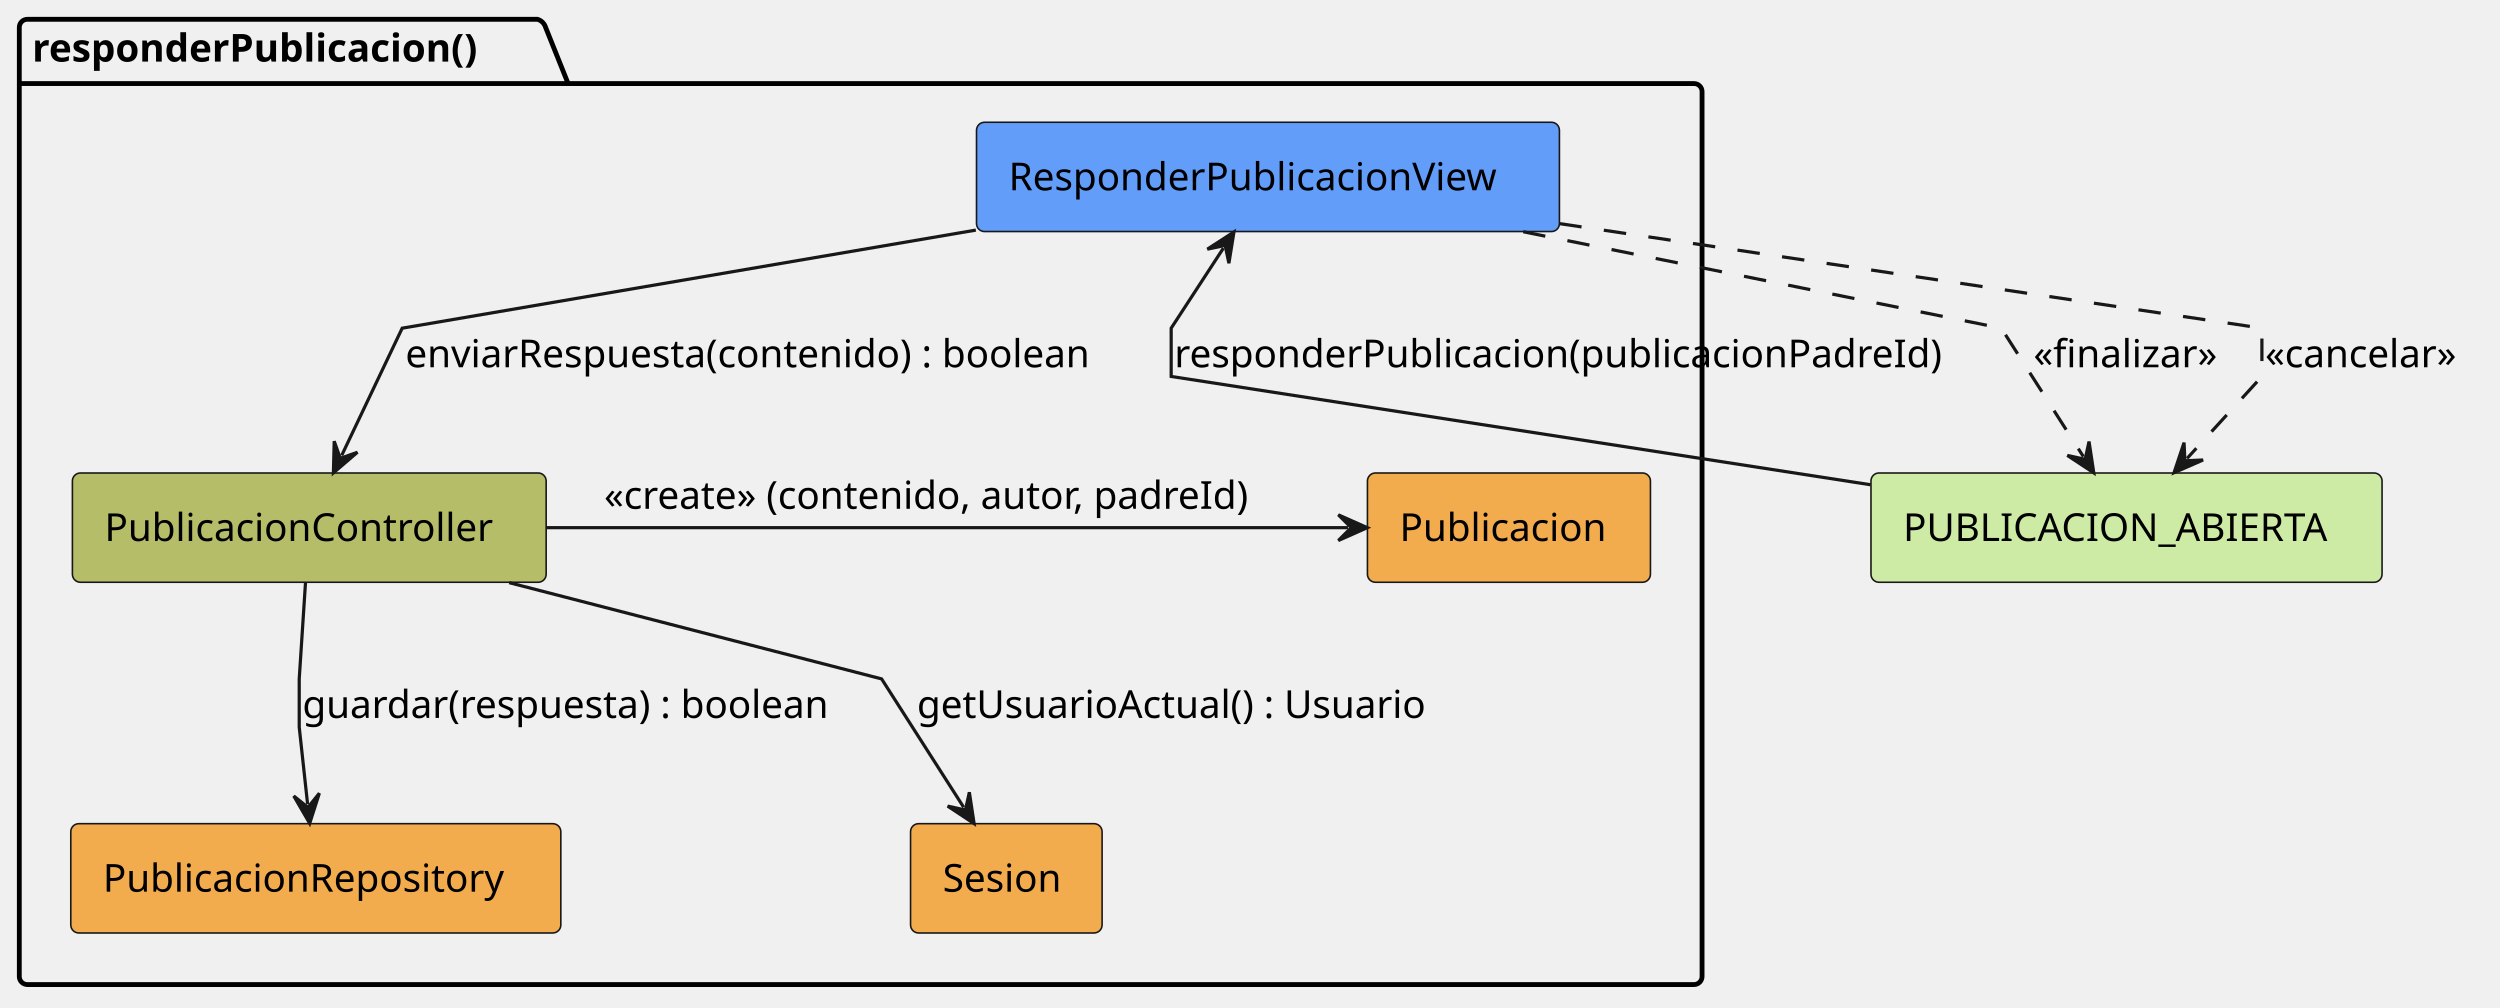
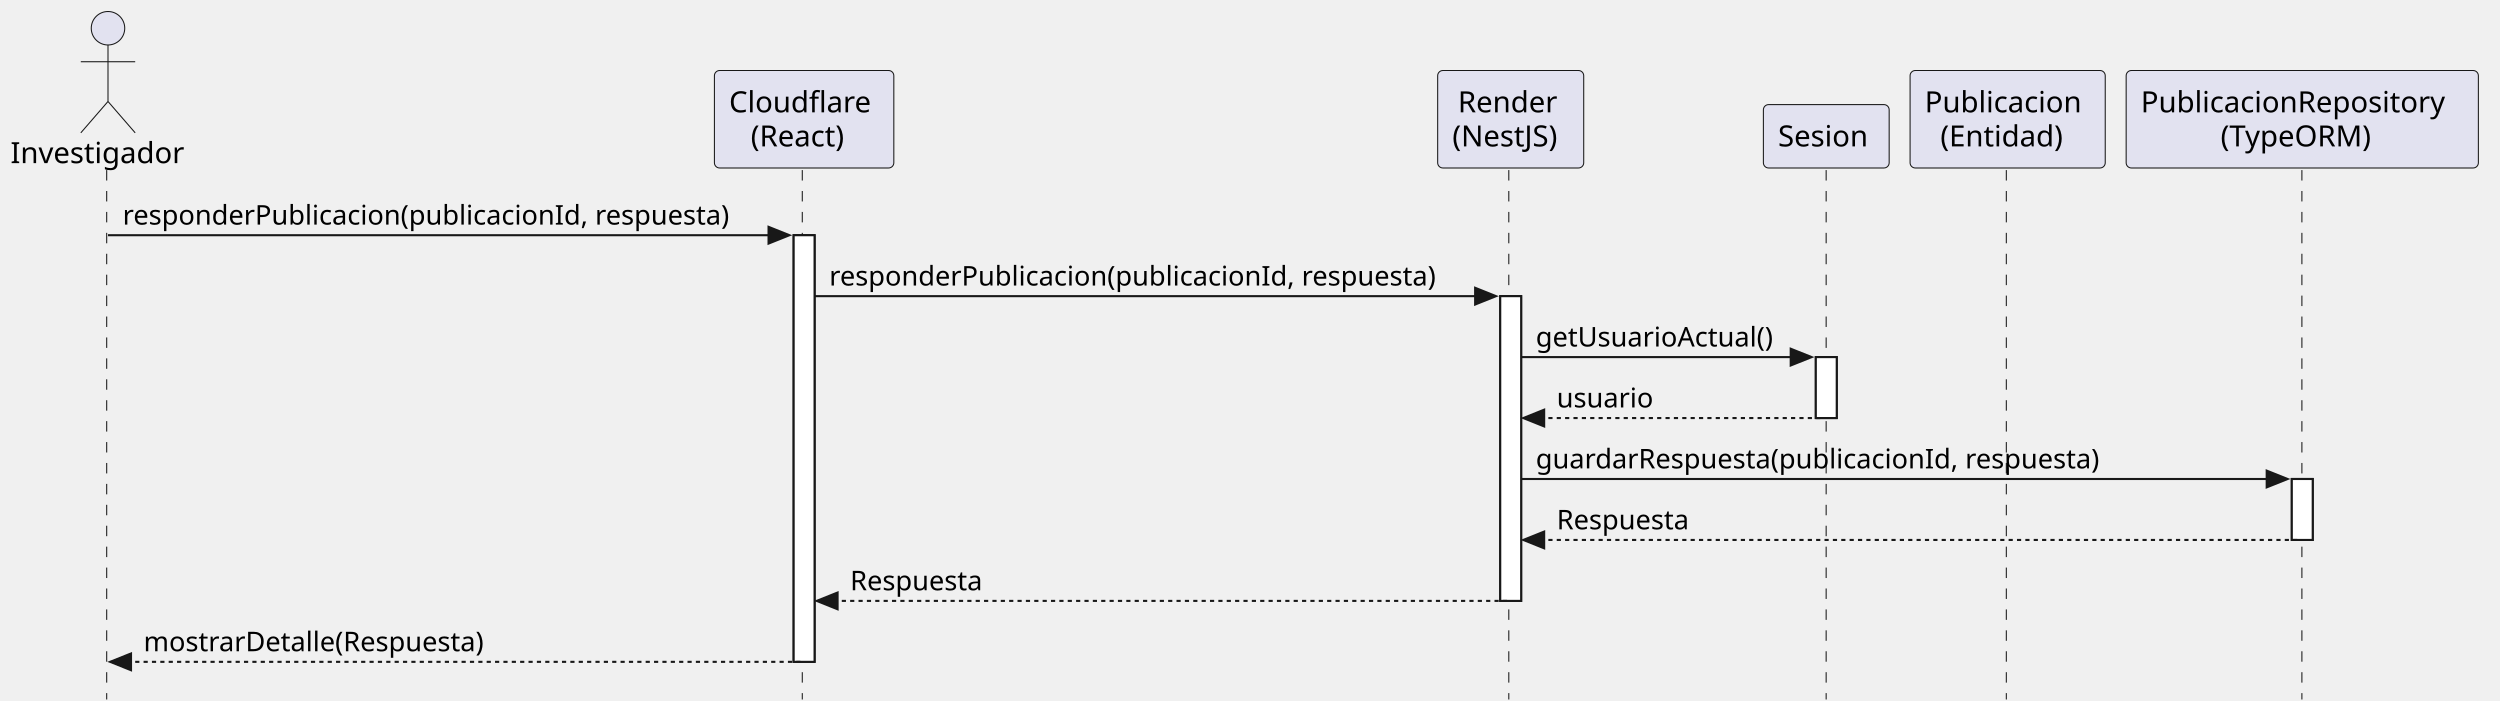
- <svg xmlns="http://www.w3.org/2000/svg" contentStyleType="text/css" data-diagram-type="DESCRIPTION" height="313px" preserveAspectRatio="none" style="width:777px;height:313px;background:#FFFFFF;" version="1.1" viewBox="0 0 777 313" width="777px" zoomAndPan="magnify">
+ <svg xmlns="http://www.w3.org/2000/svg" contentStyleType="text/css" data-diagram-type="SEQUENCE" height="335px" preserveAspectRatio="none" style="width:1195px;height:335px;background:#FFFFFF;" version="1.1" viewBox="0 0 1195 335" width="1195px" zoomAndPan="magnify">
  <defs />
  <g>
-     <g class="cluster" data-qualified-name="responderPublicacion" data-source-line="9" id="ent0003">
-       <path d="M8.5,6 L167.07,6 A3.75,3.75 0 0 1 169.57,8.5 L176.57,25.969 L526.5,25.969 A2.5,2.5 0 0 1 529,28.469 L529,303.5 A2.5,2.5 0 0 1 526.5,306 L8.5,306 A2.5,2.5 0 0 1 6,303.5 L6,8.5 A2.5,2.5 0 0 1 8.5,6" fill="none" style="stroke:#000000;stroke-width:1.5;" />
-       <line style="stroke:#000000;stroke-width:1.5;" x1="6" x2="176.57" y1="25.969" y2="25.969" />
-       <text fill="#000000" font-family="sans-serif" font-size="12" font-weight="bold" lengthAdjust="spacing" textLength="157.57" x="10" y="19.139">responderPublicacion()</text>
+     <g>
+       <rect fill="#FFFFFF" height="203.93" style="stroke:#181818;stroke-width:1;" width="10" x="379.367" y="112.43" />
    </g>
-     <g class="entity" data-qualified-name="responderPublicacion.ResponderPublicacionView" data-source-line="10" id="ent0004">
-       <rect fill="#629EF9" height="33.969" rx="2.5" ry="2.5" style="stroke:#181818;stroke-width:0.5;" width="181.168" x="303.5" y="38" />
-       <text fill="#000000" font-family="sans-serif" font-size="12" lengthAdjust="spacing" textLength="161.168" x="313.5" y="59.139">ResponderPublicacionView</text>
+     <g>
+       <rect fill="#FFFFFF" height="145.664" style="stroke:#181818;stroke-width:1;" width="10" x="717.111" y="141.562" />
    </g>
-     <g class="entity" data-qualified-name="responderPublicacion.PublicacionController" data-source-line="11" id="ent0005">
-       <rect fill="#B5BD68" height="33.969" rx="2.5" ry="2.5" style="stroke:#181818;stroke-width:0.5;" width="147.248" x="22.5" y="147" />
-       <text fill="#000000" font-family="sans-serif" font-size="12" lengthAdjust="spacing" textLength="127.248" x="32.5" y="168.139">PublicacionController</text>
+     <g>
+       <rect fill="#FFFFFF" height="29.133" style="stroke:#181818;stroke-width:1;" width="10" x="867.96" y="170.695" />
    </g>
-     <g class="entity" data-qualified-name="responderPublicacion.PublicacionRepository" data-source-line="12" id="ent0006">
-       <rect fill="#F2AC4E" height="33.969" rx="2.5" ry="2.5" style="stroke:#181818;stroke-width:0.5;" width="152.305" x="22" y="256" />
-       <text fill="#000000" font-family="sans-serif" font-size="12" lengthAdjust="spacing" textLength="132.305" x="32" y="277.139">PublicacionRepository</text>
+     <g>
+       <rect fill="#FFFFFF" height="29.133" style="stroke:#181818;stroke-width:1;" width="10" x="1095.482" y="228.961" />
    </g>
-     <g class="entity" data-qualified-name="responderPublicacion.Publicacion" data-source-line="13" id="ent0007">
-       <rect fill="#F2AC4E" height="33.969" rx="2.5" ry="2.5" style="stroke:#181818;stroke-width:0.5;" width="87.957" x="425" y="147" />
-       <text fill="#000000" font-family="sans-serif" font-size="12" lengthAdjust="spacing" textLength="67.957" x="435" y="168.139">Publicacion</text>
+     <g class="participant-lifeline" data-entity-uid="part1" data-qualified-name="Investigador" data-source-line="5" id="part1-lifeline">
+       <g>
+         <rect fill="#000000" fill-opacity="0" height="253.062" width="8" x="47.623" y="81.297" />
+         <line style="stroke:#181818;stroke-width:0.5;stroke-dasharray:5,5;" x1="51" x2="51" y1="81.297" y2="334.359" />
+       </g>
    </g>
-     <g class="entity" data-qualified-name="responderPublicacion.Sesion" data-source-line="14" id="ent0008">
-       <rect fill="#F2AC4E" height="33.969" rx="2.5" ry="2.5" style="stroke:#181818;stroke-width:0.5;" width="59.533" x="283" y="256" />
-       <text fill="#000000" font-family="sans-serif" font-size="12" lengthAdjust="spacing" textLength="39.533" x="293" y="277.139">Sesion</text>
+     <g class="participant-lifeline" data-entity-uid="part2" data-qualified-name="View" data-source-line="6" id="part2-lifeline">
+       <g>
+         <rect fill="#000000" fill-opacity="0" height="253.062" width="8" x="380.367" y="81.297" />
+         <line style="stroke:#181818;stroke-width:0.5;stroke-dasharray:5,5;" x1="383.489" x2="383.489" y1="81.297" y2="334.359" />
+       </g>
    </g>
-     <g class="entity" data-qualified-name="PublicacionAbierta" data-source-line="7" id="ent0002">
-       <rect fill="#CDEBA5" height="33.969" rx="2.5" ry="2.5" style="stroke:#181818;stroke-width:0.5;" width="158.844" x="581.5" y="147" />
-       <text fill="#000000" font-family="sans-serif" font-size="12" lengthAdjust="spacing" textLength="138.844" x="591.5" y="168.139">PUBLICACION_ABIERTA</text>
+     <g class="participant-lifeline" data-entity-uid="part3" data-qualified-name="Controller" data-source-line="7" id="part3-lifeline">
+       <g>
+         <rect fill="#000000" fill-opacity="0" height="253.062" width="8" x="718.111" y="81.297" />
+         <line style="stroke:#181818;stroke-width:0.5;stroke-dasharray:5,5;" x1="721.207" x2="721.207" y1="81.297" y2="334.359" />
+       </g>
    </g>
-     <g class="link" data-entity-1="ent0002" data-entity-2="ent0004" data-link-type="dependency" data-source-line="17" id="lnk9">
-       <path d="M581.41,150.67 C493.43,137.05 364,117 364,117 C364,117 364,102 364,102 C364,102 371.582,90.375 380.232,77.115" fill="none" id="PublicacionAbierta-to-ResponderPublicacionView" style="stroke:#181818;stroke-width:1;" />
-       <polygon fill="#181818" points="383.51,72.09,375.243,77.442,380.778,76.278,381.943,81.813,383.51,72.09" style="stroke:#181818;stroke-width:1;" />
-       <text fill="#000000" font-family="sans-serif" font-size="12" lengthAdjust="spacing" textLength="252.404" x="365" y="114.139">responderPublicacion(publicacionPadreId)</text>
+     <g class="participant-lifeline" data-entity-uid="part4" data-qualified-name="Sesion" data-source-line="8" id="part4-lifeline">
+       <g>
+         <rect fill="#000000" fill-opacity="0" height="253.062" width="8" x="868.96" y="81.297" />
+         <line style="stroke:#181818;stroke-width:0.5;stroke-dasharray:5,5;" x1="872.899" x2="872.899" y1="81.297" y2="334.359" />
+       </g>
    </g>
-     <g class="link" data-entity-1="ent0004" data-entity-2="ent0002" data-link-type="dependency" data-source-line="24" id="lnk14">
-       <path d="M473.42,72.02 C539.22,85.3 622,102 622,102 C622,102 635.969,123.844 647.519,141.915" fill="none" id="ResponderPublicacionView-to-PublicacionAbierta" style="stroke:#181818;stroke-width:1;stroke-dasharray:7,7;" />
-       <polygon fill="#181818" points="650.75,146.97,649.273,137.232,648.057,142.757,642.533,141.541,650.75,146.97" style="stroke:#181818;stroke-width:1;" />
-       <text fill="#000000" font-family="sans-serif" font-size="12" lengthAdjust="spacing" textLength="62.455" x="632" y="114.139">«finalizar»</text>
+     <g class="participant-lifeline" data-entity-uid="part5" data-qualified-name="Entidad" data-source-line="9" id="part5-lifeline">
+       <g>
+         <rect fill="#000000" fill-opacity="0" height="253.062" width="8" x="955.663" y="81.297" />
+         <line style="stroke:#181818;stroke-width:0.5;stroke-dasharray:5,5;" x1="959.021" x2="959.021" y1="81.297" y2="334.359" />
+       </g>
    </g>
-     <g class="link" data-entity-1="ent0004" data-entity-2="ent0002" data-link-type="dependency" data-source-line="25" id="lnk15">
-       <path d="M484.62,69.49 C575.8,83.06 703,102 703,102 C703,102 703,117 703,117 C703,117 691.846,129.22 679.736,142.48" fill="none" id="ResponderPublicacionView-to-PublicacionAbierta-1" style="stroke:#181818;stroke-width:1;stroke-dasharray:7,7;" />
-       <polygon fill="#181818" points="675.69,146.91,684.713,142.962,679.062,143.218,678.806,137.567,675.69,146.91" style="stroke:#181818;stroke-width:1;" />
-       <text fill="#000000" font-family="sans-serif" font-size="12" lengthAdjust="spacing" textLength="65.842" x="704" y="114.139">«cancelar»</text>
+     <g class="participant-lifeline" data-entity-uid="part6" data-qualified-name="Repo" data-source-line="10" id="part6-lifeline">
+       <g>
+         <rect fill="#000000" fill-opacity="0" height="253.062" width="8" x="1096.482" y="81.297" />
+         <line style="stroke:#181818;stroke-width:0.5;stroke-dasharray:5,5;" x1="1100.305" x2="1100.305" y1="81.297" y2="334.359" />
+       </g>
    </g>
-     <g class="link" data-entity-1="ent0004" data-entity-2="ent0005" data-link-type="dependency" data-source-line="19" id="lnk10">
-       <path d="M303.3,71.51 C225.21,84.86 125,102 125,102 C125,102 114.786,123.481 106.196,141.551" fill="none" id="ResponderPublicacionView-to-PublicacionController" style="stroke:#181818;stroke-width:1;" />
-       <polygon fill="#181818" points="103.62,146.97,111.097,140.559,105.767,142.454,103.871,137.124,103.62,146.97" style="stroke:#181818;stroke-width:1;" />
-       <text fill="#000000" font-family="sans-serif" font-size="12" lengthAdjust="spacing" textLength="229.143" x="126" y="114.139">enviarRespuesta(contenido) : boolean</text>
+     <g class="participant participant-head" data-entity-uid="part1" data-qualified-name="Investigador" data-source-line="5" id="part1-head">
+       <text fill="#000000" font-family="sans-serif" font-size="14" lengthAdjust="spacing" textLength="87.247" x="5" y="77.995">Investigador</text>
+       <ellipse cx="51.623" cy="13.5" fill="#E2E2F0" rx="8" ry="8" style="stroke:#181818;stroke-width:0.5;" />
+       <path d="M51.623,21.5 L51.623,48.5 M38.623,29.5 L64.624,29.5 M51.623,48.5 L38.623,63.5 M51.623,48.5 L64.624,63.5" fill="none" style="stroke:#181818;stroke-width:0.5;" />
    </g>
-     <g class="link" data-entity-1="ent0005" data-entity-2="ent0008" data-link-type="dependency" data-source-line="20" id="lnk11">
-       <path d="M158.26,181.09 C209.59,194.35 274,211 274,211 C274,211 287.969,232.845 299.519,250.915" fill="none" id="PublicacionController-to-Sesion" style="stroke:#181818;stroke-width:1;" />
-       <polygon fill="#181818" points="302.75,255.97,301.273,246.232,300.057,251.757,294.533,250.541,302.75,255.97" style="stroke:#181818;stroke-width:1;" />
-       <text fill="#000000" font-family="sans-serif" font-size="12" lengthAdjust="spacing" textLength="169.752" x="285" y="223.139">getUsuarioActual() : Usuario</text>
+     <g class="participant participant-head" data-entity-uid="part2" data-qualified-name="View" data-source-line="6" id="part2-head">
+       <rect fill="#E2E2F0" height="46.594" rx="2.5" ry="2.5" style="stroke:#181818;stroke-width:0.5;" width="85.757" x="341.489" y="33.703" />
+       <text fill="#000000" font-family="sans-serif" font-size="14" lengthAdjust="spacing" textLength="71.757" x="348.489" y="53.698">Cloudflare</text>
+       <text fill="#000000" font-family="sans-serif" font-size="14" lengthAdjust="spacing" textLength="51.03" x="358.852" y="69.995">(React)</text>
    </g>
-     <g class="link" data-entity-1="ent0005" data-entity-2="ent0007" data-link-type="dependency" data-source-line="21" id="lnk12">
-       <path d="M169.69,164 C245.81,164 356.07,164 418.95,164" fill="none" id="PublicacionController-to-Publicacion" style="stroke:#181818;stroke-width:1;" />
-       <polygon fill="#181818" points="424.95,164,415.95,160,419.95,164,415.95,168,424.95,164" style="stroke:#181818;stroke-width:1;" />
-       <text fill="#000000" font-family="sans-serif" font-size="12" lengthAdjust="spacing" textLength="219.006" x="187.75" y="158.139">«create» (contenido, autor, padreId)</text>
+     <g class="participant participant-head" data-entity-uid="part3" data-qualified-name="Controller" data-source-line="7" id="part3-head">
+       <rect fill="#E2E2F0" height="46.594" rx="2.5" ry="2.5" style="stroke:#181818;stroke-width:0.5;" width="69.809" x="687.207" y="33.703" />
+       <text fill="#000000" font-family="sans-serif" font-size="14" lengthAdjust="spacing" textLength="50.47" x="696.876" y="53.698">Render</text>
+       <text fill="#000000" font-family="sans-serif" font-size="14" lengthAdjust="spacing" textLength="55.809" x="694.207" y="69.995">(NestJS)</text>
    </g>
-     <g class="link" data-entity-1="ent0005" data-entity-2="ent0006" data-link-type="dependency" data-source-line="22" id="lnk13">
-       <path d="M94.95,181.09 C94.09,194.35 93,211 93,211 C93,211 93,226 93,226 C93,226 94.162,236.685 95.602,249.945" fill="none" id="PublicacionController-to-PublicacionRepository" style="stroke:#181818;stroke-width:1;" />
-       <polygon fill="#181818" points="96.25,255.91,99.255,246.531,95.71,250.939,91.302,247.394,96.25,255.91" style="stroke:#181818;stroke-width:1;" />
-       <text fill="#000000" font-family="sans-serif" font-size="12" lengthAdjust="spacing" textLength="175.91" x="94" y="223.139">guardar(respuesta) : boolean</text>
+     <g class="participant participant-head" data-entity-uid="part4" data-qualified-name="Sesion" data-source-line="8" id="part4-head">
+       <rect fill="#E2E2F0" height="30.297" rx="2.5" ry="2.5" style="stroke:#181818;stroke-width:0.5;" width="60.122" x="842.899" y="50" />
+       <text fill="#000000" font-family="sans-serif" font-size="14" lengthAdjust="spacing" textLength="46.122" x="849.899" y="69.995">Sesion</text>
+     </g>
+     <g class="participant participant-head" data-entity-uid="part5" data-qualified-name="Entidad" data-source-line="9" id="part5-head">
+       <rect fill="#E2E2F0" height="46.594" rx="2.5" ry="2.5" style="stroke:#181818;stroke-width:0.5;" width="93.283" x="913.021" y="33.703" />
+       <text fill="#000000" font-family="sans-serif" font-size="14" lengthAdjust="spacing" textLength="79.283" x="920.021" y="53.698">Publicacion</text>
+       <text fill="#000000" font-family="sans-serif" font-size="14" lengthAdjust="spacing" textLength="64.374" x="927.476" y="69.995">(Entidad)</text>
+     </g>
+     <g class="participant participant-head" data-entity-uid="part6" data-qualified-name="Repo" data-source-line="10" id="part6-head">
+       <rect fill="#E2E2F0" height="46.594" rx="2.5" ry="2.5" style="stroke:#181818;stroke-width:0.5;" width="168.356" x="1016.305" y="33.703" />
+       <text fill="#000000" font-family="sans-serif" font-size="14" lengthAdjust="spacing" textLength="154.356" x="1023.305" y="53.698">PublicacionRepository</text>
+       <text fill="#000000" font-family="sans-serif" font-size="14" lengthAdjust="spacing" textLength="78.087" x="1061.439" y="69.995">(TypeORM)</text>
+     </g>
+     <g>
+       <rect fill="#FFFFFF" height="203.93" style="stroke:#181818;stroke-width:1;" width="10" x="379.367" y="112.43" />
+     </g>
+     <g>
+       <rect fill="#FFFFFF" height="145.664" style="stroke:#181818;stroke-width:1;" width="10" x="717.111" y="141.562" />
+     </g>
+     <g>
+       <rect fill="#FFFFFF" height="29.133" style="stroke:#181818;stroke-width:1;" width="10" x="867.96" y="170.695" />
+     </g>
+     <g>
+       <rect fill="#FFFFFF" height="29.133" style="stroke:#181818;stroke-width:1;" width="10" x="1095.482" y="228.961" />
+     </g>
+     <g class="message" data-entity-1="part1" data-entity-2="part2" data-source-line="12" id="msg1">
+       <polygon fill="#181818" points="367.367,108.43,377.367,112.43,367.367,116.43" style="stroke:#181818;stroke-width:1;stroke-linejoin:miter;stroke-miterlimit:10;" />
+       <line style="stroke:#181818;stroke-width:1;" x1="51.623" x2="373.367" y1="112.43" y2="112.43" />
+       <text fill="#000000" font-family="sans-serif" font-size="13" lengthAdjust="spacing" textLength="308.744" x="58.623" y="107.364">responderPublicacion(publicacionId, respuesta)</text>
+     </g>
+     <g class="message" data-entity-1="part2" data-entity-2="part3" data-source-line="15" id="msg2">
+       <polygon fill="#181818" points="705.111,137.562,715.111,141.562,705.111,145.562" style="stroke:#181818;stroke-width:1;stroke-linejoin:miter;stroke-miterlimit:10;" />
+       <line style="stroke:#181818;stroke-width:1;" x1="389.367" x2="711.111" y1="141.562" y2="141.562" />
+       <text fill="#000000" font-family="sans-serif" font-size="13" lengthAdjust="spacing" textLength="308.744" x="396.367" y="136.497">responderPublicacion(publicacionId, respuesta)</text>
+     </g>
+     <g class="message" data-entity-1="part3" data-entity-2="part4" data-source-line="18" id="msg3">
+       <polygon fill="#181818" points="855.96,166.695,865.96,170.695,855.96,174.695" style="stroke:#181818;stroke-width:1;stroke-linejoin:miter;stroke-miterlimit:10;" />
+       <line style="stroke:#181818;stroke-width:1;" x1="727.111" x2="861.96" y1="170.695" y2="170.695" />
+       <text fill="#000000" font-family="sans-serif" font-size="13" lengthAdjust="spacing" textLength="121.85" x="734.111" y="165.629">getUsuarioActual()</text>
+     </g>
+     <g class="message" data-entity-1="part4" data-entity-2="part3" data-source-line="20" id="msg4">
+       <polygon fill="#181818" points="738.111,195.828,728.111,199.828,738.111,203.828" style="stroke:#181818;stroke-width:1;stroke-linejoin:miter;stroke-miterlimit:10;" />
+       <line style="stroke:#181818;stroke-width:1;stroke-dasharray:2,2;" x1="732.111" x2="871.96" y1="199.828" y2="199.828" />
+       <text fill="#000000" font-family="sans-serif" font-size="13" lengthAdjust="spacing" textLength="48.128" x="744.111" y="194.762">usuario</text>
+     </g>
+     <g class="message" data-entity-1="part3" data-entity-2="part6" data-source-line="23" id="msg5">
+       <polygon fill="#181818" points="1083.482,224.961,1093.482,228.961,1083.482,232.961" style="stroke:#181818;stroke-width:1;stroke-linejoin:miter;stroke-miterlimit:10;" />
+       <line style="stroke:#181818;stroke-width:1;" x1="727.111" x2="1089.482" y1="228.961" y2="228.961" />
+       <text fill="#000000" font-family="sans-serif" font-size="13" lengthAdjust="spacing" textLength="288.463" x="734.111" y="223.895">guardarRespuesta(publicacionId, respuesta)</text>
+     </g>
+     <g class="message" data-entity-1="part6" data-entity-2="part3" data-source-line="25" id="msg6">
+       <polygon fill="#181818" points="738.111,254.094,728.111,258.094,738.111,262.094" style="stroke:#181818;stroke-width:1;stroke-linejoin:miter;stroke-miterlimit:10;" />
+       <line style="stroke:#181818;stroke-width:1;stroke-dasharray:2,2;" x1="732.111" x2="1099.482" y1="258.094" y2="258.094" />
+       <text fill="#000000" font-family="sans-serif" font-size="13" lengthAdjust="spacing" textLength="68.129" x="744.111" y="253.028">Respuesta</text>
+     </g>
+     <g class="message" data-entity-1="part3" data-entity-2="part2" data-source-line="28" id="msg7">
+       <polygon fill="#181818" points="400.367,283.227,390.367,287.227,400.367,291.227" style="stroke:#181818;stroke-width:1;stroke-linejoin:miter;stroke-miterlimit:10;" />
+       <line style="stroke:#181818;stroke-width:1;stroke-dasharray:2,2;" x1="394.367" x2="721.111" y1="287.227" y2="287.227" />
+       <text fill="#000000" font-family="sans-serif" font-size="13" lengthAdjust="spacing" textLength="68.129" x="406.367" y="282.161">Respuesta</text>
+     </g>
+     <g class="message" data-entity-1="part2" data-entity-2="part1" data-source-line="31" id="msg8">
+       <polygon fill="#181818" points="62.623,312.359,52.623,316.359,62.623,320.359" style="stroke:#181818;stroke-width:1;stroke-linejoin:miter;stroke-miterlimit:10;" />
+       <line style="stroke:#181818;stroke-width:1;stroke-dasharray:2,2;" x1="56.623" x2="383.367" y1="316.359" y2="316.359" />
+       <text fill="#000000" font-family="sans-serif" font-size="13" lengthAdjust="spacing" textLength="175.709" x="68.624" y="311.293">mostrarDetalle(Respuesta)</text>
    </g>
  </g>
</svg>
